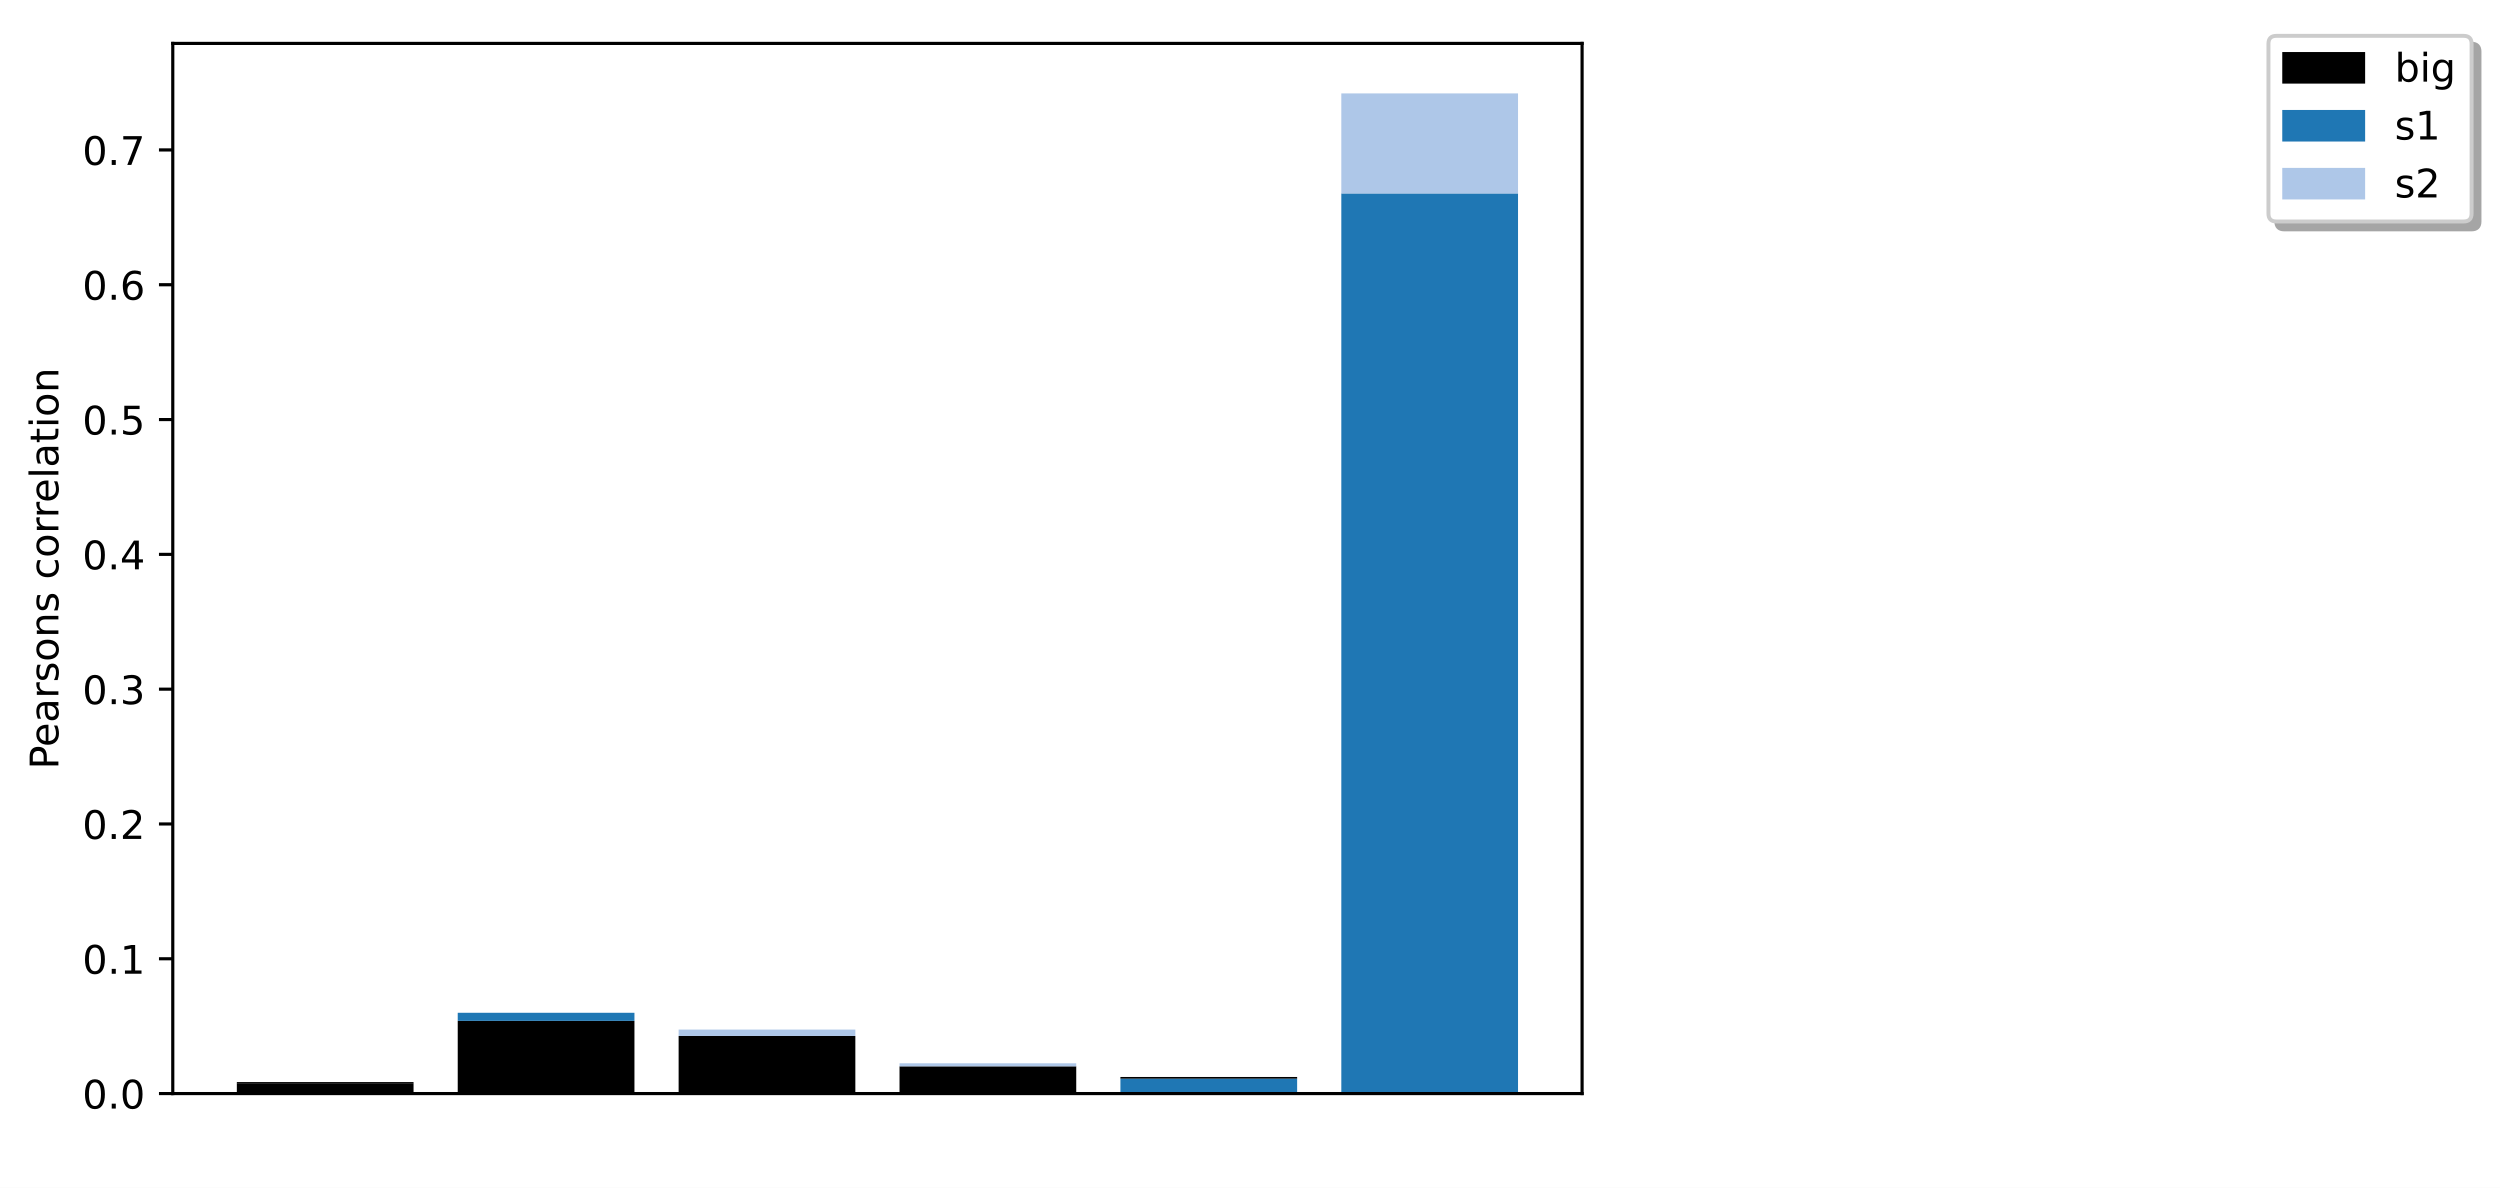
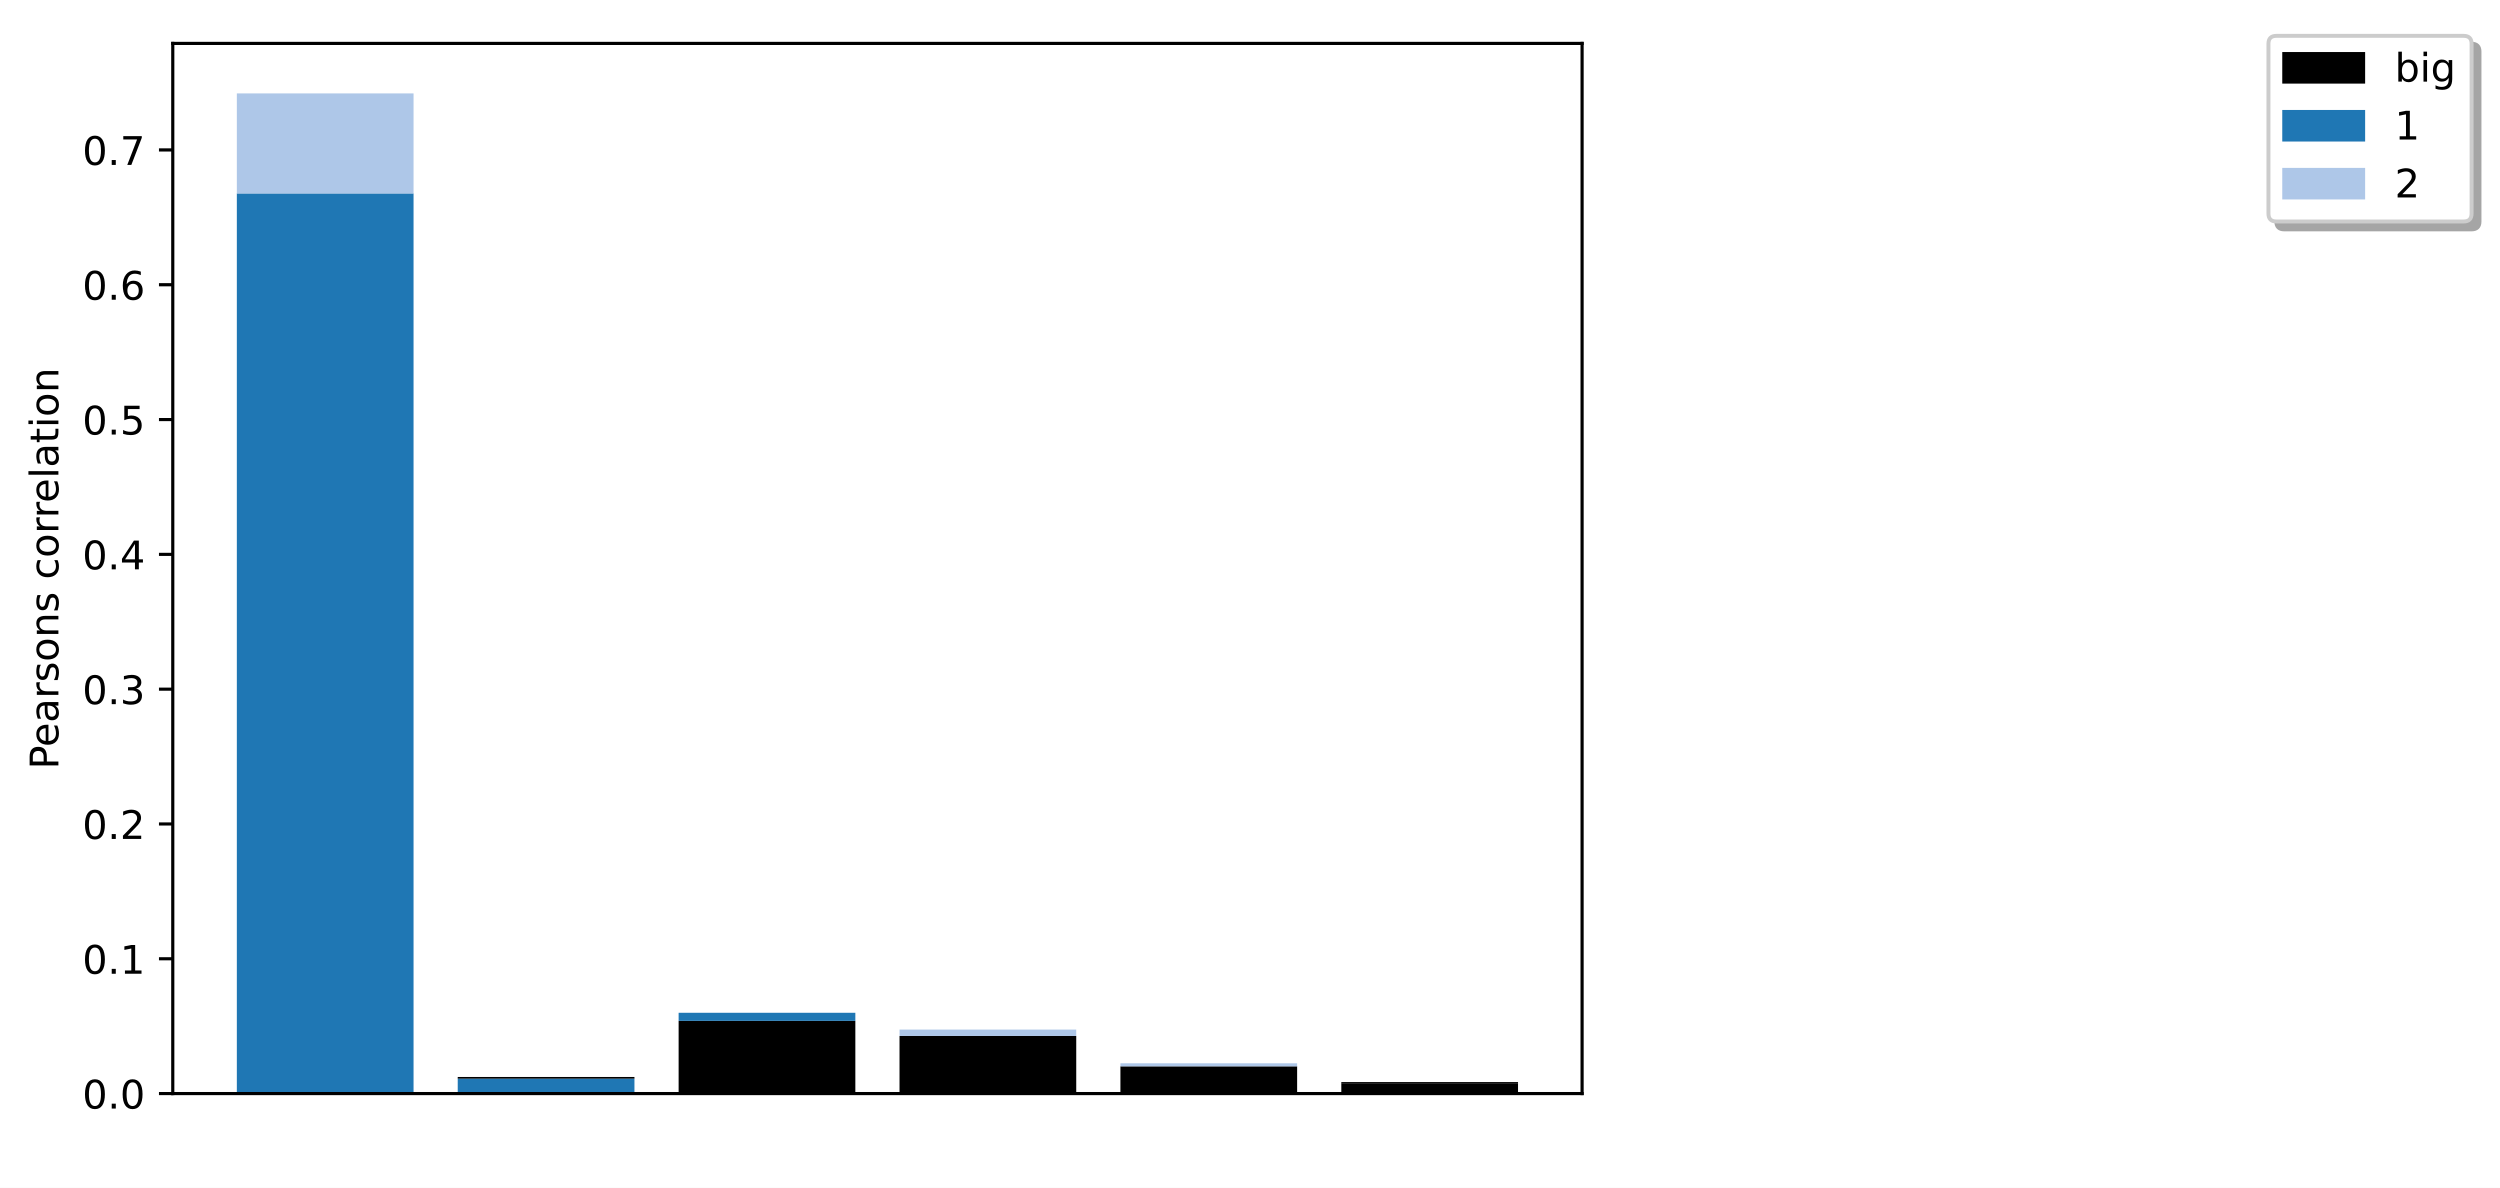
<svg xmlns="http://www.w3.org/2000/svg" xmlns:xlink="http://www.w3.org/1999/xlink" height="300.989pt" version="1.1" viewBox="0 0 633.501 300.989" width="633.501pt">
  <defs>
    <style type="text/css">*{stroke-linecap:butt;stroke-linejoin:round;}</style>
  </defs>
  <g id="figure_1">
    <g id="patch_1">
      <path d="M 0 300.989  L 633.501 300.989  L 633.501 0  L 0 0  z " style="fill:#ffffff;" />
    </g>
    <g id="axes_1">
      <g id="patch_2">
        <path d="M 43.781 277.111  L 400.901 277.111  L 400.901 10.999  L 43.781 10.999  z " style="fill:#ffffff;" />
      </g>
      <g id="patch_3">
-         <path clip-path="url(#p6fd0b06564)" d="M 60.014 277.111  L 104.794 277.111  L 104.794 274.49  L 60.014 274.49  z " />
+         <path clip-path="url(#pea48f20495)" d="M 60.014 277.111  L 104.794 277.111  L 104.794 49.015  L 60.014 49.015  z " style="fill:#1f77b4;" />
      </g>
      <g id="patch_4">
-         <path clip-path="url(#p6fd0b06564)" d="M 115.989 277.111  L 160.769 277.111  L 160.769 258.686  L 115.989 258.686  z " />
+         <path clip-path="url(#pea48f20495)" d="M 115.989 277.111  L 160.769 277.111  L 160.769 273.326  L 115.989 273.326  z " style="fill:#1f77b4;" />
      </g>
      <g id="patch_5">
-         <path clip-path="url(#p6fd0b06564)" d="M 171.964 277.111  L 216.744 277.111  L 216.744 262.517  L 171.964 262.517  z " />
+         <path clip-path="url(#pea48f20495)" d="M 171.964 277.111  L 216.744 277.111  L 216.744 258.686  L 171.964 258.686  z " />
      </g>
      <g id="patch_6">
-         <path clip-path="url(#p6fd0b06564)" d="M 227.939 277.111  L 272.719 277.111  L 272.719 270.206  L 227.939 270.206  z " />
+         <path clip-path="url(#pea48f20495)" d="M 227.939 277.111  L 272.719 277.111  L 272.719 262.517  L 227.939 262.517  z " />
      </g>
      <g id="patch_7">
-         <path clip-path="url(#p6fd0b06564)" d="M 283.914 277.111  L 328.694 277.111  L 328.694 273.326  L 283.914 273.326  z " style="fill:#1f77b4;" />
+         <path clip-path="url(#pea48f20495)" d="M 283.914 277.111  L 328.694 277.111  L 328.694 270.206  L 283.914 270.206  z " />
      </g>
      <g id="patch_8">
-         <path clip-path="url(#p6fd0b06564)" d="M 339.889 277.111  L 384.669 277.111  L 384.669 49.015  L 339.889 49.015  z " style="fill:#1f77b4;" />
+         <path clip-path="url(#pea48f20495)" d="M 339.889 277.111  L 384.669 277.111  L 384.669 274.49  L 339.889 274.49  z " />
      </g>
      <g id="patch_9">
-         <path clip-path="url(#p6fd0b06564)" d="M 60.014 274.49  L 104.794 274.49  L 104.794 274.199  L 60.014 274.199  z " />
+         <path clip-path="url(#pea48f20495)" d="M 60.014 49.015  L 104.794 49.015  L 104.794 23.671  L 60.014 23.671  z " style="fill:#aec7e8;" />
      </g>
      <g id="patch_10">
-         <path clip-path="url(#p6fd0b06564)" d="M 115.989 258.686  L 160.769 258.686  L 160.769 256.639  L 115.989 256.639  z " style="fill:#1f77b4;" />
+         <path clip-path="url(#pea48f20495)" d="M 115.989 273.326  L 160.769 273.326  L 160.769 272.906  L 115.989 272.906  z " />
      </g>
      <g id="patch_11">
-         <path clip-path="url(#p6fd0b06564)" d="M 171.964 262.517  L 216.744 262.517  L 216.744 260.895  L 171.964 260.895  z " style="fill:#aec7e8;" />
+         <path clip-path="url(#pea48f20495)" d="M 171.964 258.686  L 216.744 258.686  L 216.744 256.639  L 171.964 256.639  z " style="fill:#1f77b4;" />
      </g>
      <g id="patch_12">
-         <path clip-path="url(#p6fd0b06564)" d="M 227.939 270.206  L 272.719 270.206  L 272.719 269.438  L 227.939 269.438  z " style="fill:#aec7e8;" />
+         <path clip-path="url(#pea48f20495)" d="M 227.939 262.517  L 272.719 262.517  L 272.719 260.895  L 227.939 260.895  z " style="fill:#aec7e8;" />
      </g>
      <g id="patch_13">
-         <path clip-path="url(#p6fd0b06564)" d="M 283.914 273.326  L 328.694 273.326  L 328.694 272.906  L 283.914 272.906  z " />
+         <path clip-path="url(#pea48f20495)" d="M 283.914 270.206  L 328.694 270.206  L 328.694 269.438  L 283.914 269.438  z " style="fill:#aec7e8;" />
      </g>
      <g id="patch_14">
-         <path clip-path="url(#p6fd0b06564)" d="M 339.889 49.015  L 384.669 49.015  L 384.669 23.671  L 339.889 23.671  z " style="fill:#aec7e8;" />
+         <path clip-path="url(#pea48f20495)" d="M 339.889 274.49  L 384.669 274.49  L 384.669 274.199  L 339.889 274.199  z " />
      </g>
      <g id="matplotlib.axis_1" />
      <g id="matplotlib.axis_2">
        <g id="ytick_1">
          <g id="line2d_1">
            <defs>
-               <path d="M 0 0  L -3.5 0  " id="m872b9075bc" style="stroke:#000000;stroke-width:0.8;" />
+               <path d="M 0 0  L -3.5 0  " id="m458caf0bdf" style="stroke:#000000;stroke-width:0.8;" />
            </defs>
            <g>
-               <use style="stroke:#000000;stroke-width:0.8;" x="43.781" xlink:href="#m872b9075bc" y="277.111" />
+               <use style="stroke:#000000;stroke-width:0.8;" x="43.781" xlink:href="#m458caf0bdf" y="277.111" />
            </g>
          </g>
          <g id="text_1">
            <g transform="translate(20.87813 280.9104)scale(0.1 -0.1)">
              <defs>
                <path d="M 2034 4250  Q 1547 4250 1301 3770  Q 1056 3291 1056 2328  Q 1056 1369 1301 889  Q 1547 409 2034 409  Q 2525 409 2770 889  Q 3016 1369 3016 2328  Q 3016 3291 2770 3770  Q 2525 4250 2034 4250  z M 2034 4750  Q 2819 4750 3233 4129  Q 3647 3509 3647 2328  Q 3647 1150 3233 529  Q 2819 -91 2034 -91  Q 1250 -91 836 529  Q 422 1150 422 2328  Q 422 3509 836 4129  Q 1250 4750 2034 4750  z " id="DejaVuSans-30" transform="scale(0.015625)" />
                <path d="M 684 794  L 1344 794  L 1344 0  L 684 0  L 684 794  z " id="DejaVuSans-2e" transform="scale(0.015625)" />
              </defs>
              <use xlink:href="#DejaVuSans-30" />
              <use x="63.623" xlink:href="#DejaVuSans-2e" />
              <use x="95.41" xlink:href="#DejaVuSans-30" />
            </g>
          </g>
        </g>
        <g id="ytick_2">
          <g id="line2d_2">
            <g>
-               <use style="stroke:#000000;stroke-width:0.8;" x="43.781" xlink:href="#m872b9075bc" y="242.952" />
+               <use style="stroke:#000000;stroke-width:0.8;" x="43.781" xlink:href="#m458caf0bdf" y="242.952" />
            </g>
          </g>
          <g id="text_2">
            <g transform="translate(20.87813 246.7508)scale(0.1 -0.1)">
              <defs>
                <path d="M 794 531  L 1825 531  L 1825 4091  L 703 3866  L 703 4441  L 1819 4666  L 2450 4666  L 2450 531  L 3481 531  L 3481 0  L 794 0  L 794 531  z " id="DejaVuSans-31" transform="scale(0.015625)" />
              </defs>
              <use xlink:href="#DejaVuSans-30" />
              <use x="63.623" xlink:href="#DejaVuSans-2e" />
              <use x="95.41" xlink:href="#DejaVuSans-31" />
            </g>
          </g>
        </g>
        <g id="ytick_3">
          <g id="line2d_3">
            <g>
-               <use style="stroke:#000000;stroke-width:0.8;" x="43.781" xlink:href="#m872b9075bc" y="208.792" />
+               <use style="stroke:#000000;stroke-width:0.8;" x="43.781" xlink:href="#m458caf0bdf" y="208.792" />
            </g>
          </g>
          <g id="text_3">
            <g transform="translate(20.87813 212.5911)scale(0.1 -0.1)">
              <defs>
                <path d="M 1228 531  L 3431 531  L 3431 0  L 469 0  L 469 531  Q 828 903 1448 1529  Q 2069 2156 2228 2338  Q 2531 2678 2651 2914  Q 2772 3150 2772 3378  Q 2772 3750 2511 3984  Q 2250 4219 1831 4219  Q 1534 4219 1204 4116  Q 875 4013 500 3803  L 500 4441  Q 881 4594 1212 4672  Q 1544 4750 1819 4750  Q 2544 4750 2975 4387  Q 3406 4025 3406 3419  Q 3406 3131 3298 2873  Q 3191 2616 2906 2266  Q 2828 2175 2409 1742  Q 1991 1309 1228 531  z " id="DejaVuSans-32" transform="scale(0.015625)" />
              </defs>
              <use xlink:href="#DejaVuSans-30" />
              <use x="63.623" xlink:href="#DejaVuSans-2e" />
              <use x="95.41" xlink:href="#DejaVuSans-32" />
            </g>
          </g>
        </g>
        <g id="ytick_4">
          <g id="line2d_4">
            <g>
-               <use style="stroke:#000000;stroke-width:0.8;" x="43.781" xlink:href="#m872b9075bc" y="174.632" />
+               <use style="stroke:#000000;stroke-width:0.8;" x="43.781" xlink:href="#m458caf0bdf" y="174.632" />
            </g>
          </g>
          <g id="text_4">
            <g transform="translate(20.87813 178.4315)scale(0.1 -0.1)">
              <defs>
                <path d="M 2597 2516  Q 3050 2419 3304 2112  Q 3559 1806 3559 1356  Q 3559 666 3084 287  Q 2609 -91 1734 -91  Q 1441 -91 1130 -33  Q 819 25 488 141  L 488 750  Q 750 597 1062 519  Q 1375 441 1716 441  Q 2309 441 2620 675  Q 2931 909 2931 1356  Q 2931 1769 2642 2001  Q 2353 2234 1838 2234  L 1294 2234  L 1294 2753  L 1863 2753  Q 2328 2753 2575 2939  Q 2822 3125 2822 3475  Q 2822 3834 2567 4026  Q 2313 4219 1838 4219  Q 1578 4219 1281 4162  Q 984 4106 628 3988  L 628 4550  Q 988 4650 1302 4700  Q 1616 4750 1894 4750  Q 2613 4750 3031 4423  Q 3450 4097 3450 3541  Q 3450 3153 3228 2886  Q 3006 2619 2597 2516  z " id="DejaVuSans-33" transform="scale(0.015625)" />
              </defs>
              <use xlink:href="#DejaVuSans-30" />
              <use x="63.623" xlink:href="#DejaVuSans-2e" />
              <use x="95.41" xlink:href="#DejaVuSans-33" />
            </g>
          </g>
        </g>
        <g id="ytick_5">
          <g id="line2d_5">
            <g>
-               <use style="stroke:#000000;stroke-width:0.8;" x="43.781" xlink:href="#m872b9075bc" y="140.473" />
+               <use style="stroke:#000000;stroke-width:0.8;" x="43.781" xlink:href="#m458caf0bdf" y="140.473" />
            </g>
          </g>
          <g id="text_5">
            <g transform="translate(20.87813 144.2718)scale(0.1 -0.1)">
              <defs>
                <path d="M 2419 4116  L 825 1625  L 2419 1625  L 2419 4116  z M 2253 4666  L 3047 4666  L 3047 1625  L 3713 1625  L 3713 1100  L 3047 1100  L 3047 0  L 2419 0  L 2419 1100  L 313 1100  L 313 1709  L 2253 4666  z " id="DejaVuSans-34" transform="scale(0.015625)" />
              </defs>
              <use xlink:href="#DejaVuSans-30" />
              <use x="63.623" xlink:href="#DejaVuSans-2e" />
              <use x="95.41" xlink:href="#DejaVuSans-34" />
            </g>
          </g>
        </g>
        <g id="ytick_6">
          <g id="line2d_6">
            <g>
-               <use style="stroke:#000000;stroke-width:0.8;" x="43.781" xlink:href="#m872b9075bc" y="106.313" />
+               <use style="stroke:#000000;stroke-width:0.8;" x="43.781" xlink:href="#m458caf0bdf" y="106.313" />
            </g>
          </g>
          <g id="text_6">
            <g transform="translate(20.87813 110.1122)scale(0.1 -0.1)">
              <defs>
                <path d="M 691 4666  L 3169 4666  L 3169 4134  L 1269 4134  L 1269 2991  Q 1406 3038 1543 3061  Q 1681 3084 1819 3084  Q 2600 3084 3056 2656  Q 3513 2228 3513 1497  Q 3513 744 3044 326  Q 2575 -91 1722 -91  Q 1428 -91 1123 -41  Q 819 9 494 109  L 494 744  Q 775 591 1075 516  Q 1375 441 1709 441  Q 2250 441 2565 725  Q 2881 1009 2881 1497  Q 2881 1984 2565 2268  Q 2250 2553 1709 2553  Q 1456 2553 1204 2497  Q 953 2441 691 2322  L 691 4666  z " id="DejaVuSans-35" transform="scale(0.015625)" />
              </defs>
              <use xlink:href="#DejaVuSans-30" />
              <use x="63.623" xlink:href="#DejaVuSans-2e" />
              <use x="95.41" xlink:href="#DejaVuSans-35" />
            </g>
          </g>
        </g>
        <g id="ytick_7">
          <g id="line2d_7">
            <g>
-               <use style="stroke:#000000;stroke-width:0.8;" x="43.781" xlink:href="#m872b9075bc" y="72.153" />
+               <use style="stroke:#000000;stroke-width:0.8;" x="43.781" xlink:href="#m458caf0bdf" y="72.153" />
            </g>
          </g>
          <g id="text_7">
            <g transform="translate(20.87813 75.95254)scale(0.1 -0.1)">
              <defs>
                <path d="M 2113 2584  Q 1688 2584 1439 2293  Q 1191 2003 1191 1497  Q 1191 994 1439 701  Q 1688 409 2113 409  Q 2538 409 2786 701  Q 3034 994 3034 1497  Q 3034 2003 2786 2293  Q 2538 2584 2113 2584  z M 3366 4563  L 3366 3988  Q 3128 4100 2886 4159  Q 2644 4219 2406 4219  Q 1781 4219 1451 3797  Q 1122 3375 1075 2522  Q 1259 2794 1537 2939  Q 1816 3084 2150 3084  Q 2853 3084 3261 2657  Q 3669 2231 3669 1497  Q 3669 778 3244 343  Q 2819 -91 2113 -91  Q 1303 -91 875 529  Q 447 1150 447 2328  Q 447 3434 972 4092  Q 1497 4750 2381 4750  Q 2619 4750 2861 4703  Q 3103 4656 3366 4563  z " id="DejaVuSans-36" transform="scale(0.015625)" />
              </defs>
              <use xlink:href="#DejaVuSans-30" />
              <use x="63.623" xlink:href="#DejaVuSans-2e" />
              <use x="95.41" xlink:href="#DejaVuSans-36" />
            </g>
          </g>
        </g>
        <g id="ytick_8">
          <g id="line2d_8">
            <g>
-               <use style="stroke:#000000;stroke-width:0.8;" x="43.781" xlink:href="#m872b9075bc" y="37.994" />
+               <use style="stroke:#000000;stroke-width:0.8;" x="43.781" xlink:href="#m458caf0bdf" y="37.994" />
            </g>
          </g>
          <g id="text_8">
            <g transform="translate(20.87813 41.79289)scale(0.1 -0.1)">
              <defs>
                <path d="M 525 4666  L 3525 4666  L 3525 4397  L 1831 0  L 1172 0  L 2766 4134  L 525 4134  L 525 4666  z " id="DejaVuSans-37" transform="scale(0.015625)" />
              </defs>
              <use xlink:href="#DejaVuSans-30" />
              <use x="63.623" xlink:href="#DejaVuSans-2e" />
              <use x="95.41" xlink:href="#DejaVuSans-37" />
            </g>
          </g>
        </g>
      </g>
      <g id="patch_15">
        <path d="M 43.781 277.111  L 43.781 10.999  " style="fill:none;stroke:#000000;stroke-linecap:square;stroke-linejoin:miter;stroke-width:0.8;" />
      </g>
      <g id="patch_16">
        <path d="M 400.901 277.111  L 400.901 10.999  " style="fill:none;stroke:#000000;stroke-linecap:square;stroke-linejoin:miter;stroke-width:0.8;" />
      </g>
      <g id="patch_17">
        <path d="M 43.781 277.111  L 400.901 277.111  " style="fill:none;stroke:#000000;stroke-linecap:square;stroke-linejoin:miter;stroke-width:0.8;" />
      </g>
      <g id="patch_18">
        <path d="M 43.781 10.999  L 400.901 10.999  " style="fill:none;stroke:#000000;stroke-linecap:square;stroke-linejoin:miter;stroke-width:0.8;" />
      </g>
    </g>
    <g id="axes_2">
      <g id="matplotlib.axis_3">
        <g id="xtick_1">
          <g id="text_9">
            <g style="opacity:0;" transform="translate(35.82969 291.7097)scale(0.1 -0.1)">
              <use xlink:href="#DejaVuSans-30" />
              <use x="63.623" xlink:href="#DejaVuSans-2e" />
              <use x="95.41" xlink:href="#DejaVuSans-30" />
            </g>
          </g>
        </g>
        <g id="xtick_2">
          <g id="text_10">
            <g style="opacity:0;" transform="translate(107.2537 291.7097)scale(0.1 -0.1)">
              <use xlink:href="#DejaVuSans-30" />
              <use x="63.623" xlink:href="#DejaVuSans-2e" />
              <use x="95.41" xlink:href="#DejaVuSans-32" />
            </g>
          </g>
        </g>
        <g id="xtick_3">
          <g id="text_11">
            <g style="opacity:0;" transform="translate(178.6777 291.7097)scale(0.1 -0.1)">
              <use xlink:href="#DejaVuSans-30" />
              <use x="63.623" xlink:href="#DejaVuSans-2e" />
              <use x="95.41" xlink:href="#DejaVuSans-34" />
            </g>
          </g>
        </g>
        <g id="xtick_4">
          <g id="text_12">
            <g style="opacity:0;" transform="translate(250.1017 291.7097)scale(0.1 -0.1)">
              <use xlink:href="#DejaVuSans-30" />
              <use x="63.623" xlink:href="#DejaVuSans-2e" />
              <use x="95.41" xlink:href="#DejaVuSans-36" />
            </g>
          </g>
        </g>
        <g id="xtick_5">
          <g id="text_13">
            <g style="opacity:0;" transform="translate(321.5257 291.7097)scale(0.1 -0.1)">
              <defs>
                <path d="M 2034 2216  Q 1584 2216 1326 1975  Q 1069 1734 1069 1313  Q 1069 891 1326 650  Q 1584 409 2034 409  Q 2484 409 2743 651  Q 3003 894 3003 1313  Q 3003 1734 2745 1975  Q 2488 2216 2034 2216  z M 1403 2484  Q 997 2584 770 2862  Q 544 3141 544 3541  Q 544 4100 942 4425  Q 1341 4750 2034 4750  Q 2731 4750 3128 4425  Q 3525 4100 3525 3541  Q 3525 3141 3298 2862  Q 3072 2584 2669 2484  Q 3125 2378 3379 2068  Q 3634 1759 3634 1313  Q 3634 634 3220 271  Q 2806 -91 2034 -91  Q 1263 -91 848 271  Q 434 634 434 1313  Q 434 1759 690 2068  Q 947 2378 1403 2484  z M 1172 3481  Q 1172 3119 1398 2916  Q 1625 2713 2034 2713  Q 2441 2713 2670 2916  Q 2900 3119 2900 3481  Q 2900 3844 2670 4047  Q 2441 4250 2034 4250  Q 1625 4250 1398 4047  Q 1172 3844 1172 3481  z " id="DejaVuSans-38" transform="scale(0.015625)" />
              </defs>
              <use xlink:href="#DejaVuSans-30" />
              <use x="63.623" xlink:href="#DejaVuSans-2e" />
              <use x="95.41" xlink:href="#DejaVuSans-38" />
            </g>
          </g>
        </g>
        <g id="xtick_6">
          <g id="text_14">
            <g style="opacity:0;" transform="translate(392.9497 291.7097)scale(0.1 -0.1)">
              <use xlink:href="#DejaVuSans-31" />
              <use x="63.623" xlink:href="#DejaVuSans-2e" />
              <use x="95.41" xlink:href="#DejaVuSans-30" />
            </g>
          </g>
        </g>
      </g>
      <g id="matplotlib.axis_4">
        <g id="ytick_9">
          <g id="text_15">
            <g style="opacity:0;" transform="translate(20.87813 280.9104)scale(0.1 -0.1)">
              <use xlink:href="#DejaVuSans-30" />
              <use x="63.623" xlink:href="#DejaVuSans-2e" />
              <use x="95.41" xlink:href="#DejaVuSans-30" />
            </g>
          </g>
        </g>
        <g id="ytick_10">
          <g id="text_16">
            <g style="opacity:0;" transform="translate(20.87813 227.688)scale(0.1 -0.1)">
              <use xlink:href="#DejaVuSans-30" />
              <use x="63.623" xlink:href="#DejaVuSans-2e" />
              <use x="95.41" xlink:href="#DejaVuSans-32" />
            </g>
          </g>
        </g>
        <g id="ytick_11">
          <g id="text_17">
            <g style="opacity:0;" transform="translate(20.87813 174.4656)scale(0.1 -0.1)">
              <use xlink:href="#DejaVuSans-30" />
              <use x="63.623" xlink:href="#DejaVuSans-2e" />
              <use x="95.41" xlink:href="#DejaVuSans-34" />
            </g>
          </g>
        </g>
        <g id="ytick_12">
          <g id="text_18">
            <g style="opacity:0;" transform="translate(20.87813 121.2432)scale(0.1 -0.1)">
              <use xlink:href="#DejaVuSans-30" />
              <use x="63.623" xlink:href="#DejaVuSans-2e" />
              <use x="95.41" xlink:href="#DejaVuSans-36" />
            </g>
          </g>
        </g>
        <g id="ytick_13">
          <g id="text_19">
            <g style="opacity:0;" transform="translate(20.87813 68.02084)scale(0.1 -0.1)">
              <use xlink:href="#DejaVuSans-30" />
              <use x="63.623" xlink:href="#DejaVuSans-2e" />
              <use x="95.41" xlink:href="#DejaVuSans-38" />
            </g>
          </g>
        </g>
        <g id="ytick_14">
          <g id="text_20">
            <g style="opacity:0;" transform="translate(20.87813 14.79844)scale(0.1 -0.1)">
              <use xlink:href="#DejaVuSans-31" />
              <use x="63.623" xlink:href="#DejaVuSans-2e" />
              <use x="95.41" xlink:href="#DejaVuSans-30" />
            </g>
          </g>
        </g>
        <g id="text_21">
          <g transform="translate(14.79844 194.938)rotate(-90)scale(0.1 -0.1)">
            <defs>
              <path d="M 1259 4147  L 1259 2394  L 2053 2394  Q 2494 2394 2734 2622  Q 2975 2850 2975 3272  Q 2975 3691 2734 3919  Q 2494 4147 2053 4147  L 1259 4147  z M 628 4666  L 2053 4666  Q 2838 4666 3239 4311  Q 3641 3956 3641 3272  Q 3641 2581 3239 2228  Q 2838 1875 2053 1875  L 1259 1875  L 1259 0  L 628 0  L 628 4666  z " id="DejaVuSans-50" transform="scale(0.015625)" />
              <path d="M 3597 1894  L 3597 1613  L 953 1613  Q 991 1019 1311 708  Q 1631 397 2203 397  Q 2534 397 2845 478  Q 3156 559 3463 722  L 3463 178  Q 3153 47 2828 -22  Q 2503 -91 2169 -91  Q 1331 -91 842 396  Q 353 884 353 1716  Q 353 2575 817 3079  Q 1281 3584 2069 3584  Q 2775 3584 3186 3129  Q 3597 2675 3597 1894  z M 3022 2063  Q 3016 2534 2758 2815  Q 2500 3097 2075 3097  Q 1594 3097 1305 2825  Q 1016 2553 972 2059  L 3022 2063  z " id="DejaVuSans-65" transform="scale(0.015625)" />
              <path d="M 2194 1759  Q 1497 1759 1228 1600  Q 959 1441 959 1056  Q 959 750 1161 570  Q 1363 391 1709 391  Q 2188 391 2477 730  Q 2766 1069 2766 1631  L 2766 1759  L 2194 1759  z M 3341 1997  L 3341 0  L 2766 0  L 2766 531  Q 2569 213 2275 61  Q 1981 -91 1556 -91  Q 1019 -91 701 211  Q 384 513 384 1019  Q 384 1609 779 1909  Q 1175 2209 1959 2209  L 2766 2209  L 2766 2266  Q 2766 2663 2505 2880  Q 2244 3097 1772 3097  Q 1472 3097 1187 3025  Q 903 2953 641 2809  L 641 3341  Q 956 3463 1253 3523  Q 1550 3584 1831 3584  Q 2591 3584 2966 3190  Q 3341 2797 3341 1997  z " id="DejaVuSans-61" transform="scale(0.015625)" />
              <path d="M 2631 2963  Q 2534 3019 2420 3045  Q 2306 3072 2169 3072  Q 1681 3072 1420 2755  Q 1159 2438 1159 1844  L 1159 0  L 581 0  L 581 3500  L 1159 3500  L 1159 2956  Q 1341 3275 1631 3429  Q 1922 3584 2338 3584  Q 2397 3584 2469 3576  Q 2541 3569 2628 3553  L 2631 2963  z " id="DejaVuSans-72" transform="scale(0.015625)" />
              <path d="M 2834 3397  L 2834 2853  Q 2591 2978 2328 3040  Q 2066 3103 1784 3103  Q 1356 3103 1142 2972  Q 928 2841 928 2578  Q 928 2378 1081 2264  Q 1234 2150 1697 2047  L 1894 2003  Q 2506 1872 2764 1633  Q 3022 1394 3022 966  Q 3022 478 2636 193  Q 2250 -91 1575 -91  Q 1294 -91 989 -36  Q 684 19 347 128  L 347 722  Q 666 556 975 473  Q 1284 391 1588 391  Q 1994 391 2212 530  Q 2431 669 2431 922  Q 2431 1156 2273 1281  Q 2116 1406 1581 1522  L 1381 1569  Q 847 1681 609 1914  Q 372 2147 372 2553  Q 372 3047 722 3315  Q 1072 3584 1716 3584  Q 2034 3584 2315 3537  Q 2597 3491 2834 3397  z " id="DejaVuSans-73" transform="scale(0.015625)" />
              <path d="M 1959 3097  Q 1497 3097 1228 2736  Q 959 2375 959 1747  Q 959 1119 1226 758  Q 1494 397 1959 397  Q 2419 397 2687 759  Q 2956 1122 2956 1747  Q 2956 2369 2687 2733  Q 2419 3097 1959 3097  z M 1959 3584  Q 2709 3584 3137 3096  Q 3566 2609 3566 1747  Q 3566 888 3137 398  Q 2709 -91 1959 -91  Q 1206 -91 779 398  Q 353 888 353 1747  Q 353 2609 779 3096  Q 1206 3584 1959 3584  z " id="DejaVuSans-6f" transform="scale(0.015625)" />
              <path d="M 3513 2113  L 3513 0  L 2938 0  L 2938 2094  Q 2938 2591 2744 2837  Q 2550 3084 2163 3084  Q 1697 3084 1428 2787  Q 1159 2491 1159 1978  L 1159 0  L 581 0  L 581 3500  L 1159 3500  L 1159 2956  Q 1366 3272 1645 3428  Q 1925 3584 2291 3584  Q 2894 3584 3203 3211  Q 3513 2838 3513 2113  z " id="DejaVuSans-6e" transform="scale(0.015625)" />
              <path id="DejaVuSans-20" transform="scale(0.015625)" />
              <path d="M 3122 3366  L 3122 2828  Q 2878 2963 2633 3030  Q 2388 3097 2138 3097  Q 1578 3097 1268 2742  Q 959 2388 959 1747  Q 959 1106 1268 751  Q 1578 397 2138 397  Q 2388 397 2633 464  Q 2878 531 3122 666  L 3122 134  Q 2881 22 2623 -34  Q 2366 -91 2075 -91  Q 1284 -91 818 406  Q 353 903 353 1747  Q 353 2603 823 3093  Q 1294 3584 2113 3584  Q 2378 3584 2631 3529  Q 2884 3475 3122 3366  z " id="DejaVuSans-63" transform="scale(0.015625)" />
              <path d="M 603 4863  L 1178 4863  L 1178 0  L 603 0  L 603 4863  z " id="DejaVuSans-6c" transform="scale(0.015625)" />
              <path d="M 1172 4494  L 1172 3500  L 2356 3500  L 2356 3053  L 1172 3053  L 1172 1153  Q 1172 725 1289 603  Q 1406 481 1766 481  L 2356 481  L 2356 0  L 1766 0  Q 1100 0 847 248  Q 594 497 594 1153  L 594 3053  L 172 3053  L 172 3500  L 594 3500  L 594 4494  L 1172 4494  z " id="DejaVuSans-74" transform="scale(0.015625)" />
              <path d="M 603 3500  L 1178 3500  L 1178 0  L 603 0  L 603 3500  z M 603 4863  L 1178 4863  L 1178 4134  L 603 4134  L 603 4863  z " id="DejaVuSans-69" transform="scale(0.015625)" />
            </defs>
            <use xlink:href="#DejaVuSans-50" />
            <use x="56.678" xlink:href="#DejaVuSans-65" />
            <use x="118.201" xlink:href="#DejaVuSans-61" />
            <use x="179.48" xlink:href="#DejaVuSans-72" />
            <use x="220.594" xlink:href="#DejaVuSans-73" />
            <use x="272.693" xlink:href="#DejaVuSans-6f" />
            <use x="333.875" xlink:href="#DejaVuSans-6e" />
            <use x="397.254" xlink:href="#DejaVuSans-73" />
            <use x="449.354" xlink:href="#DejaVuSans-20" />
            <use x="481.141" xlink:href="#DejaVuSans-63" />
            <use x="536.121" xlink:href="#DejaVuSans-6f" />
            <use x="597.303" xlink:href="#DejaVuSans-72" />
            <use x="636.666" xlink:href="#DejaVuSans-72" />
            <use x="675.529" xlink:href="#DejaVuSans-65" />
            <use x="737.053" xlink:href="#DejaVuSans-6c" />
            <use x="764.836" xlink:href="#DejaVuSans-61" />
            <use x="826.115" xlink:href="#DejaVuSans-74" />
            <use x="865.324" xlink:href="#DejaVuSans-69" />
            <use x="893.107" xlink:href="#DejaVuSans-6f" />
            <use x="954.289" xlink:href="#DejaVuSans-6e" />
          </g>
        </g>
      </g>
    </g>
    <g id="legend_1">
      <g id="patch_19">
        <path d="M 578.826 58.122  L 626.301 58.122  Q 628.301 58.122 628.301 56.122  L 628.301 13.087  Q 628.301 11.087 626.301 11.087  L 578.826 11.087  Q 576.826 11.087 576.826 13.087  L 576.826 56.122  Q 576.826 58.122 578.826 58.122  z " style="fill:#4c4c4c;opacity:0.5;stroke:#4c4c4c;stroke-linejoin:miter;" />
      </g>
      <g id="patch_20">
        <path d="M 576.826 56.122  L 624.301 56.122  Q 626.301 56.122 626.301 54.122  L 626.301 11.087  Q 626.301 9.087 624.301 9.087  L 576.826 9.087  Q 574.826 9.087 574.826 11.087  L 574.826 54.122  Q 574.826 56.122 576.826 56.122  z " style="fill:#ffffff;stroke:#cccccc;stroke-linejoin:miter;" />
      </g>
      <g id="patch_21">
        <path d="M 578.826 20.686  L 598.826 20.686  L 598.826 13.686  L 578.826 13.686  z " style="stroke:#000000;stroke-linejoin:miter;" />
      </g>
      <g id="text_22">
        <g transform="translate(606.8262 20.68566)scale(0.1 -0.1)">
          <defs>
            <path d="M 3116 1747  Q 3116 2381 2855 2742  Q 2594 3103 2138 3103  Q 1681 3103 1420 2742  Q 1159 2381 1159 1747  Q 1159 1113 1420 752  Q 1681 391 2138 391  Q 2594 391 2855 752  Q 3116 1113 3116 1747  z M 1159 2969  Q 1341 3281 1617 3432  Q 1894 3584 2278 3584  Q 2916 3584 3314 3078  Q 3713 2572 3713 1747  Q 3713 922 3314 415  Q 2916 -91 2278 -91  Q 1894 -91 1617 61  Q 1341 213 1159 525  L 1159 0  L 581 0  L 581 4863  L 1159 4863  L 1159 2969  z " id="DejaVuSans-62" transform="scale(0.015625)" />
            <path d="M 2906 1791  Q 2906 2416 2648 2759  Q 2391 3103 1925 3103  Q 1463 3103 1205 2759  Q 947 2416 947 1791  Q 947 1169 1205 825  Q 1463 481 1925 481  Q 2391 481 2648 825  Q 2906 1169 2906 1791  z M 3481 434  Q 3481 -459 3084 -895  Q 2688 -1331 1869 -1331  Q 1566 -1331 1297 -1286  Q 1028 -1241 775 -1147  L 775 -588  Q 1028 -725 1275 -790  Q 1522 -856 1778 -856  Q 2344 -856 2625 -561  Q 2906 -266 2906 331  L 2906 616  Q 2728 306 2450 153  Q 2172 0 1784 0  Q 1141 0 747 490  Q 353 981 353 1791  Q 353 2603 747 3093  Q 1141 3584 1784 3584  Q 2172 3584 2450 3431  Q 2728 3278 2906 2969  L 2906 3500  L 3481 3500  L 3481 434  z " id="DejaVuSans-67" transform="scale(0.015625)" />
          </defs>
          <use xlink:href="#DejaVuSans-62" />
          <use x="63.477" xlink:href="#DejaVuSans-69" />
          <use x="91.26" xlink:href="#DejaVuSans-67" />
        </g>
      </g>
      <g id="patch_22">
        <path d="M 578.826 35.364  L 598.826 35.364  L 598.826 28.364  L 578.826 28.364  z " style="fill:#1f77b4;stroke:#1f77b4;stroke-linejoin:miter;" />
      </g>
      <g id="text_23">
        <g transform="translate(606.8262 35.36378)scale(0.1 -0.1)">
-           <use xlink:href="#DejaVuSans-73" />
-           <use x="52.1" xlink:href="#DejaVuSans-31" />
+           <use xlink:href="#DejaVuSans-31" />
        </g>
      </g>
      <g id="patch_23">
        <path d="M 578.826 50.042  L 598.826 50.042  L 598.826 43.042  L 578.826 43.042  z " style="fill:#aec7e8;stroke:#aec7e8;stroke-linejoin:miter;" />
      </g>
      <g id="text_24">
        <g transform="translate(606.8262 50.04191)scale(0.1 -0.1)">
-           <use xlink:href="#DejaVuSans-73" />
-           <use x="52.1" xlink:href="#DejaVuSans-32" />
+           <use xlink:href="#DejaVuSans-32" />
        </g>
      </g>
    </g>
  </g>
  <defs>
-     <clipPath id="p6fd0b06564">
+     <clipPath id="pea48f20495">
      <rect height="266.112" width="357.12" x="43.781" y="10.999" />
    </clipPath>
  </defs>
</svg>
